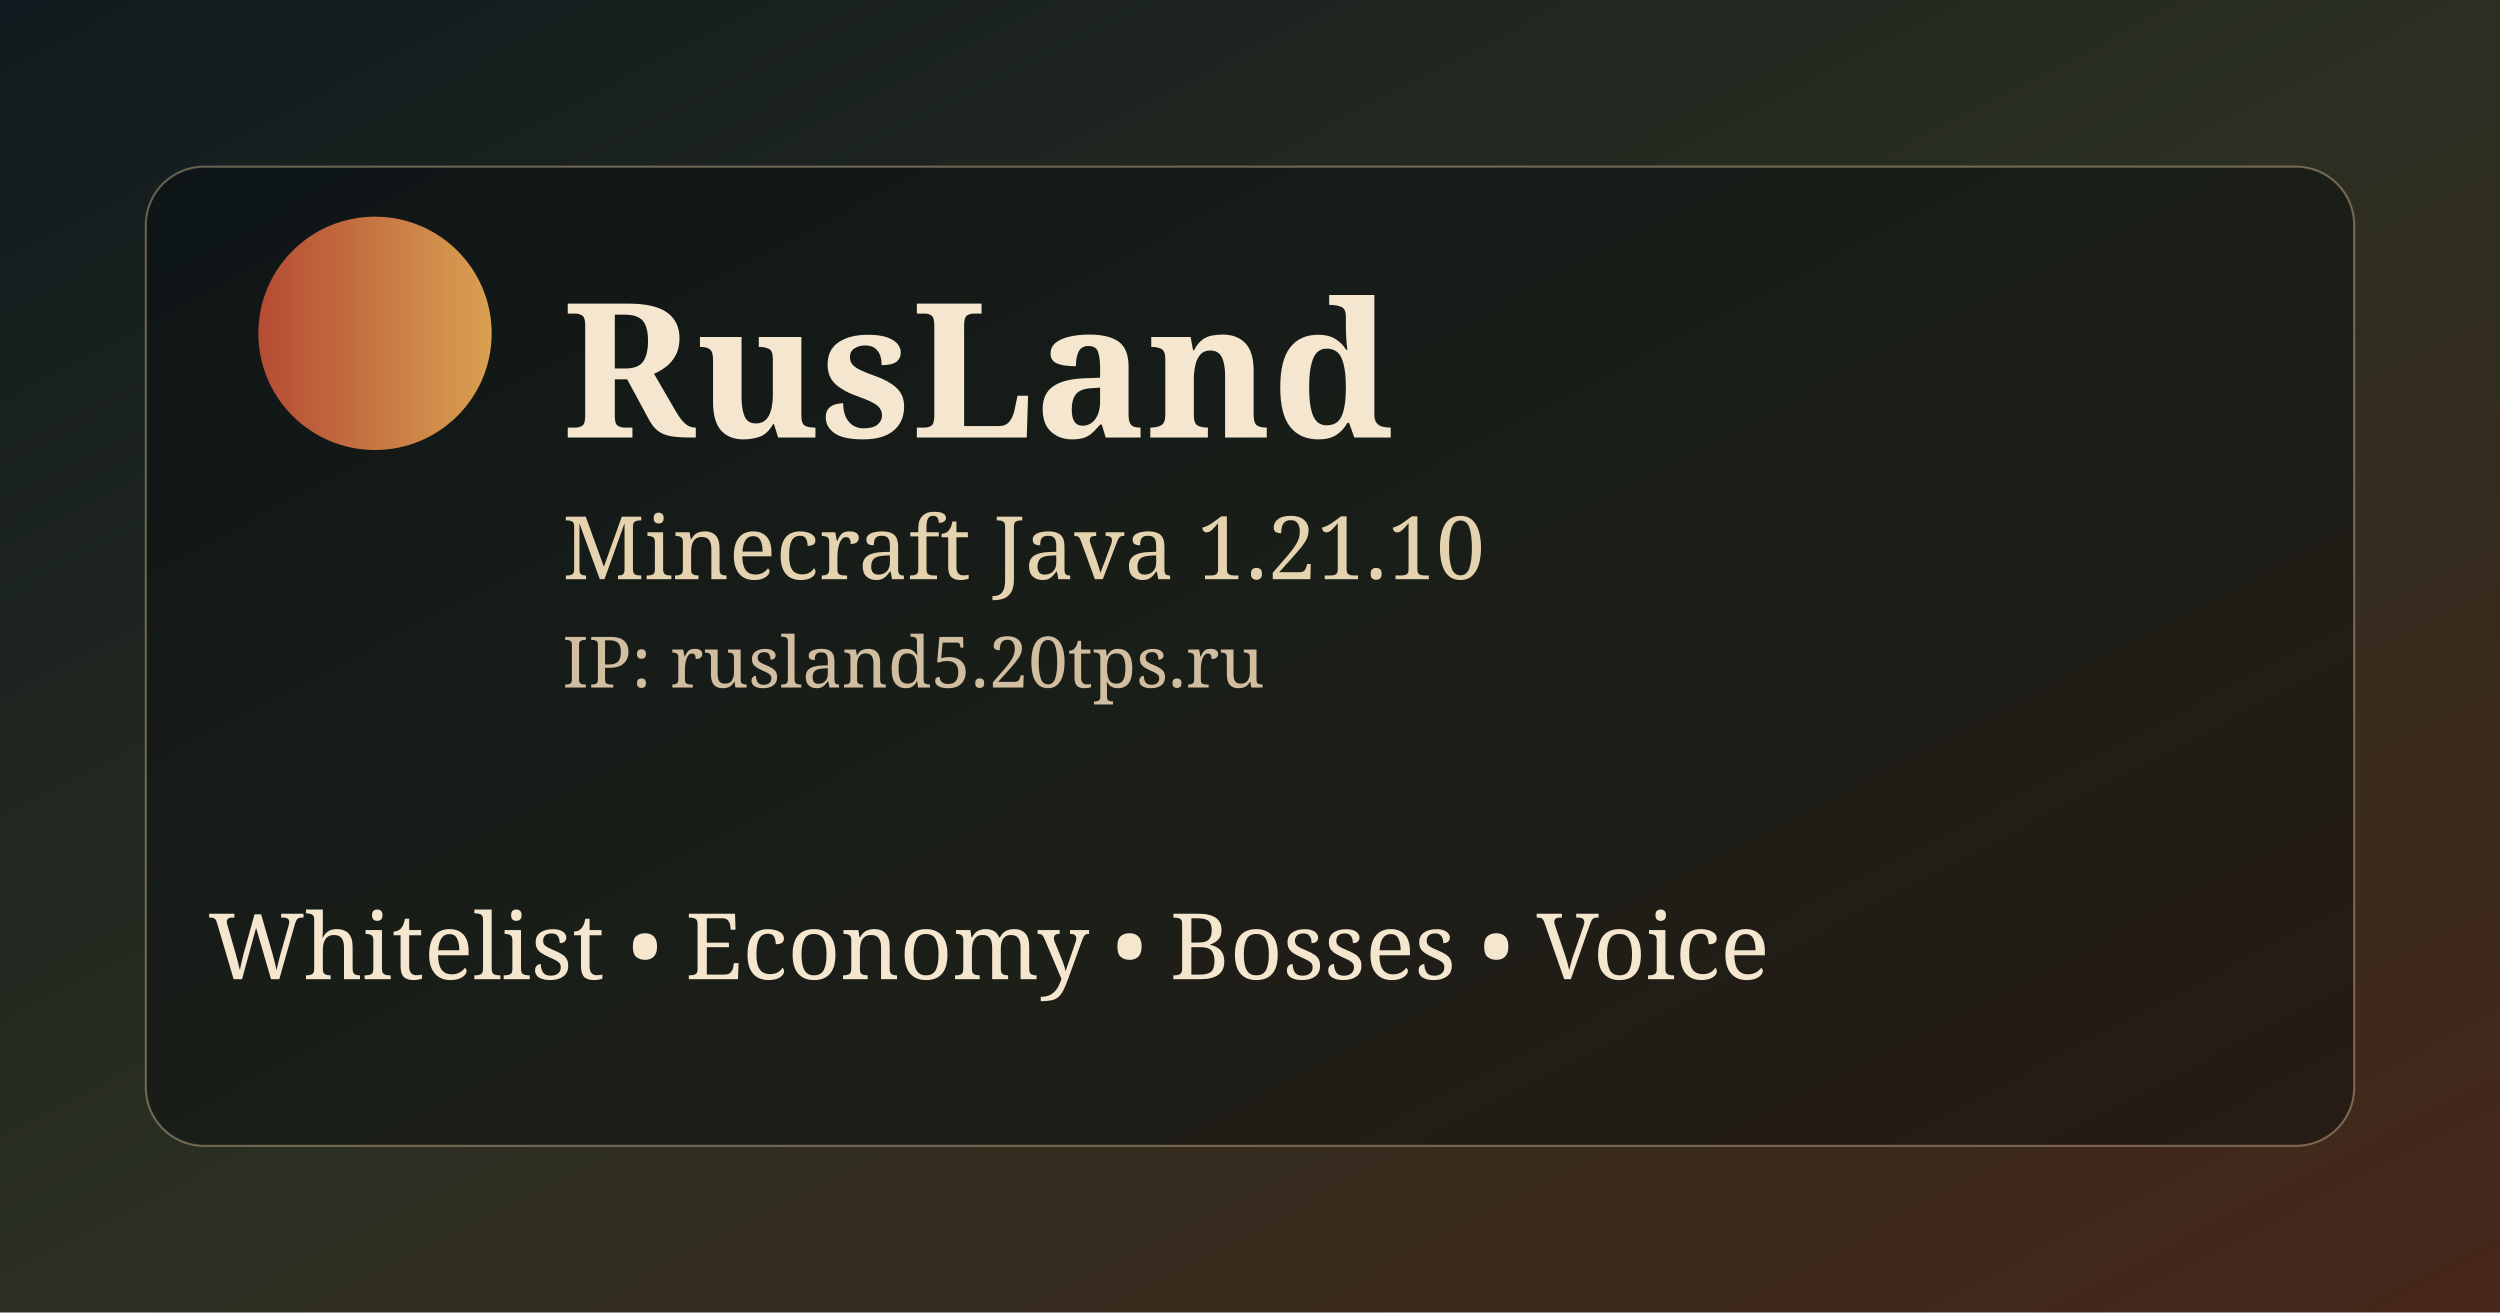
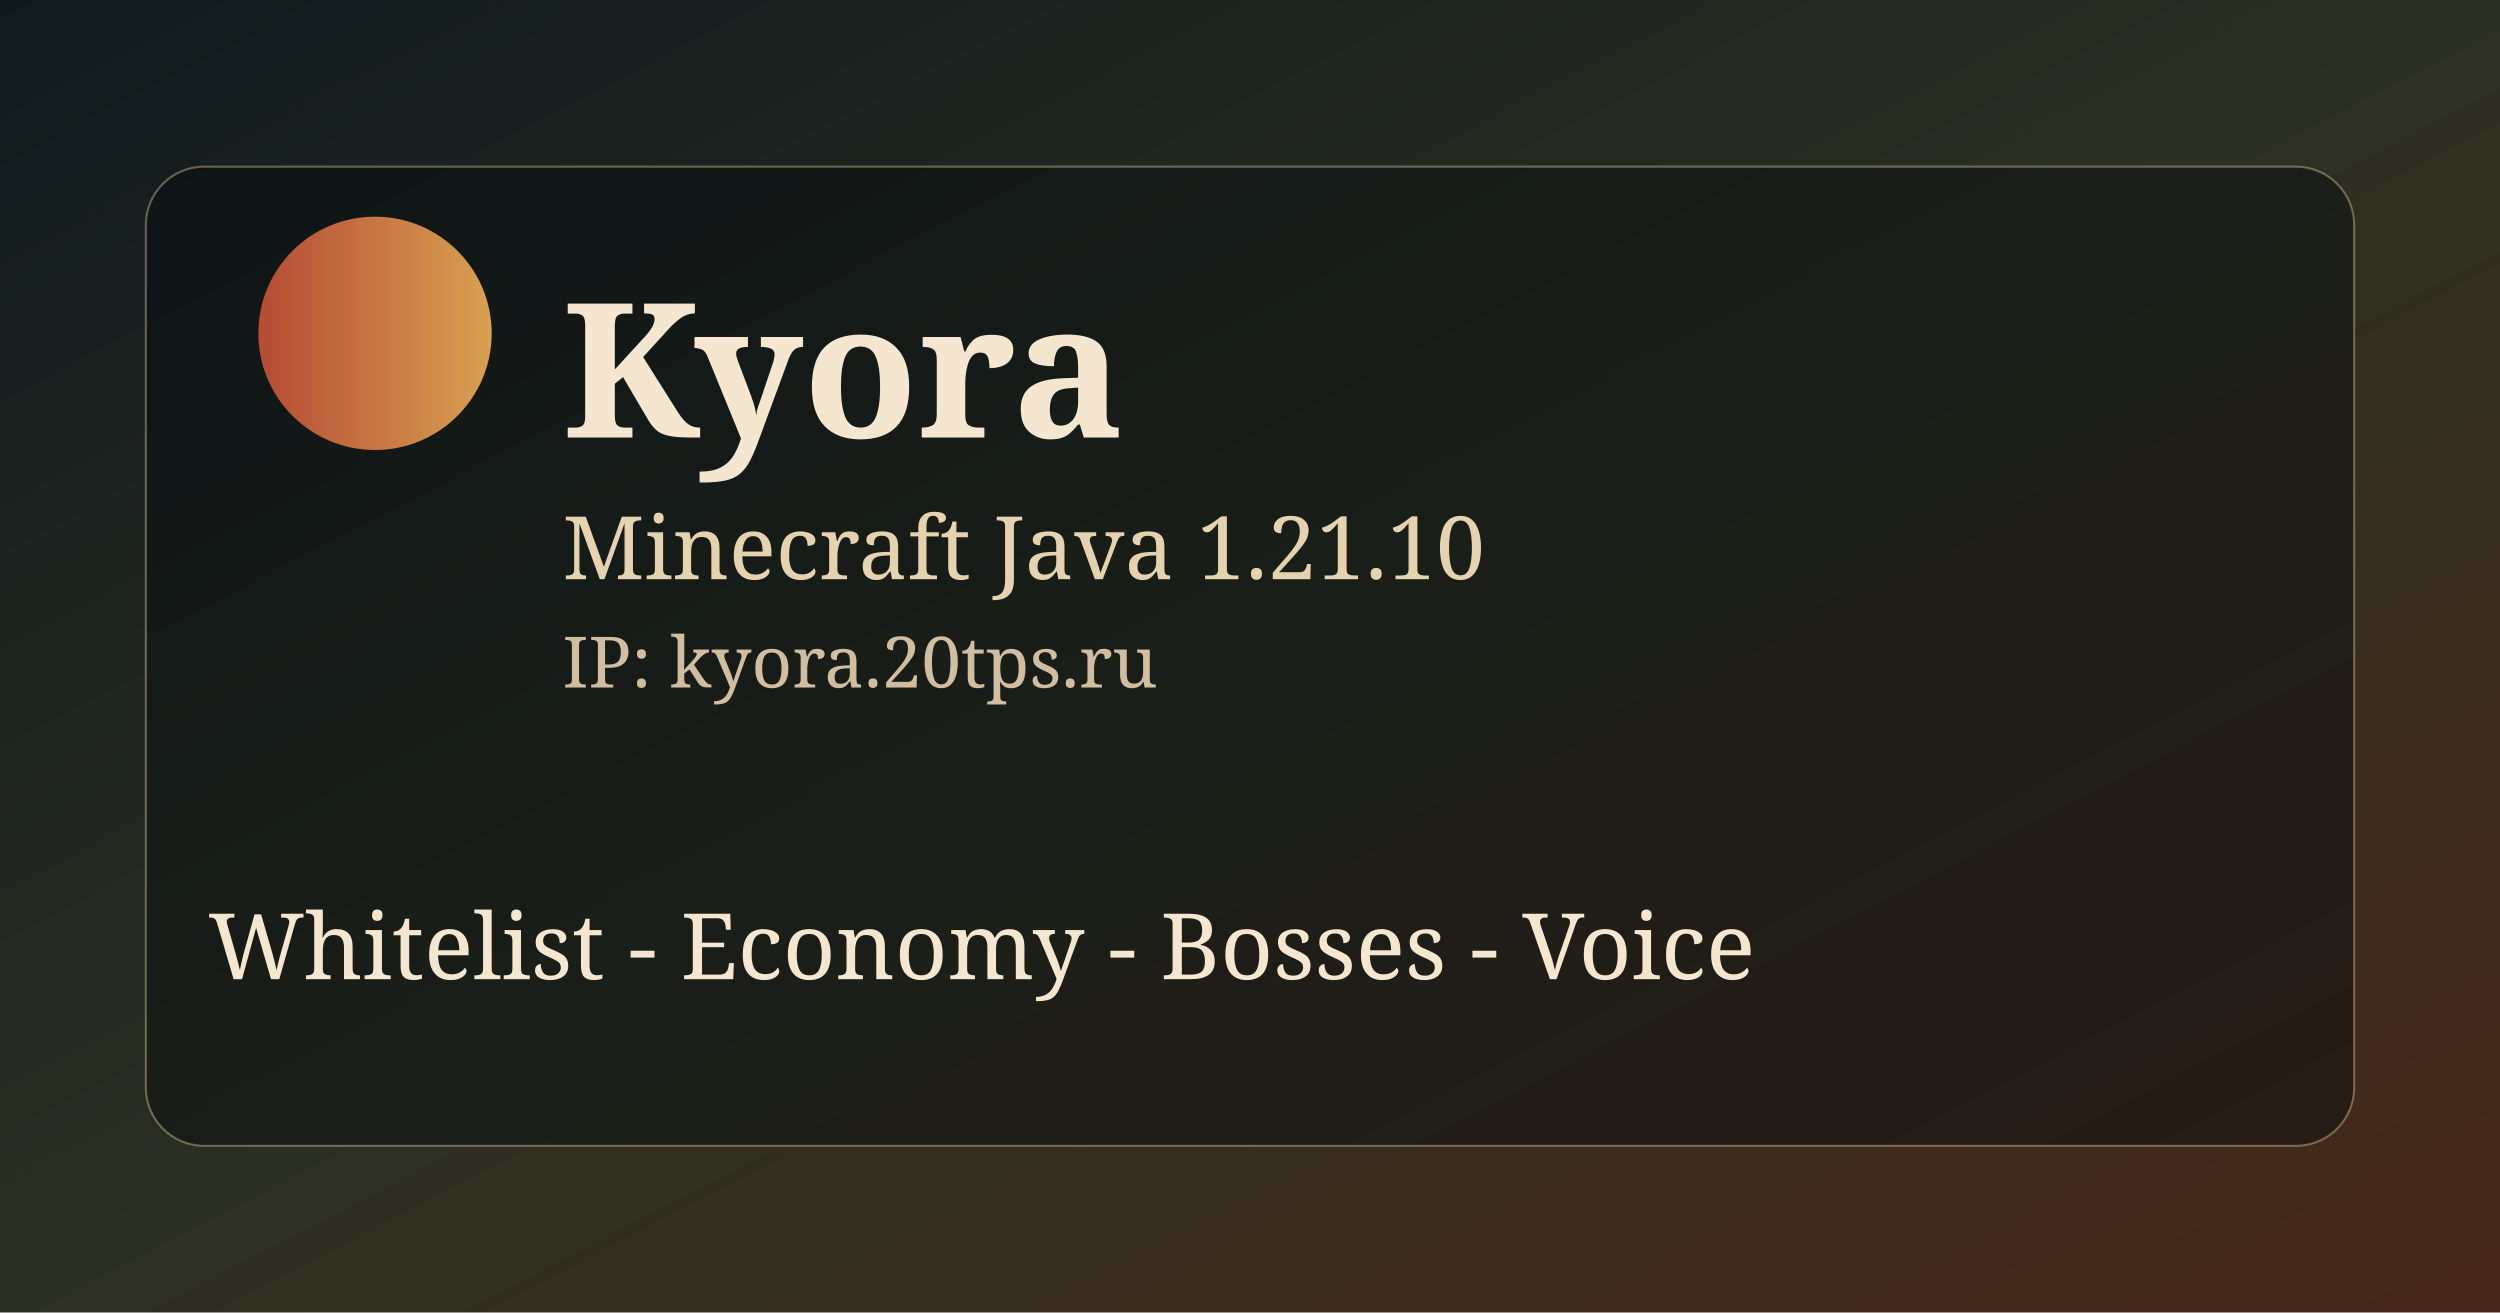
- <svg xmlns="http://www.w3.org/2000/svg" width="1200" height="630" viewBox="0 0 1200 630" role="img" aria-label="RusLand Server">
+ <svg xmlns="http://www.w3.org/2000/svg" width="1200" height="630" viewBox="0 0 1200 630" role="img" aria-label="Kyora">
  <defs>
    <linearGradient id="bg" x1="0" y1="0" x2="1" y2="1">
      <stop offset="0%" stop-color="#101a1e" />
      <stop offset="50%" stop-color="#2b2f22" />
      <stop offset="100%" stop-color="#47271a" />
    </linearGradient>
    <linearGradient id="accent" x1="0" y1="0" x2="1" y2="0">
      <stop offset="0%" stop-color="#b54b34" />
      <stop offset="100%" stop-color="#d9a151" />
    </linearGradient>
  </defs>
  <rect width="1200" height="630" fill="url(#bg)" />
  <rect x="70" y="80" width="1060" height="470" rx="28" fill="rgba(8,12,13,0.46)" stroke="rgba(230,205,160,0.4)" />
  <circle cx="180" cy="160" r="56" fill="url(#accent)" />
-   <text x="270" y="210" fill="#f5e7cf" font-family="Georgia, serif" font-size="90" font-weight="700">RusLand</text>
+   <text x="270" y="210" fill="#f5e7cf" font-family="Georgia, serif" font-size="90" font-weight="700">Kyora</text>
  <text x="270" y="278" fill="#e5d2af" font-family="Georgia, serif" font-size="42">Minecraft Java 1.21.10</text>
-   <text x="270" y="330" fill="#d1bea1" font-family="Georgia, serif" font-size="34">IP: rusland5.20tps.ru</text>
-   <text x="100" y="470" fill="#f5e7cf" font-family="Georgia, serif" font-size="44">Whitelist • Economy • Bosses • Voice</text>
+   <text x="270" y="330" fill="#d1bea1" font-family="Georgia, serif" font-size="34">IP: kyora.20tps.ru</text>
+   <text x="100" y="470" fill="#f5e7cf" font-family="Georgia, serif" font-size="44">Whitelist - Economy - Bosses - Voice</text>
</svg>
